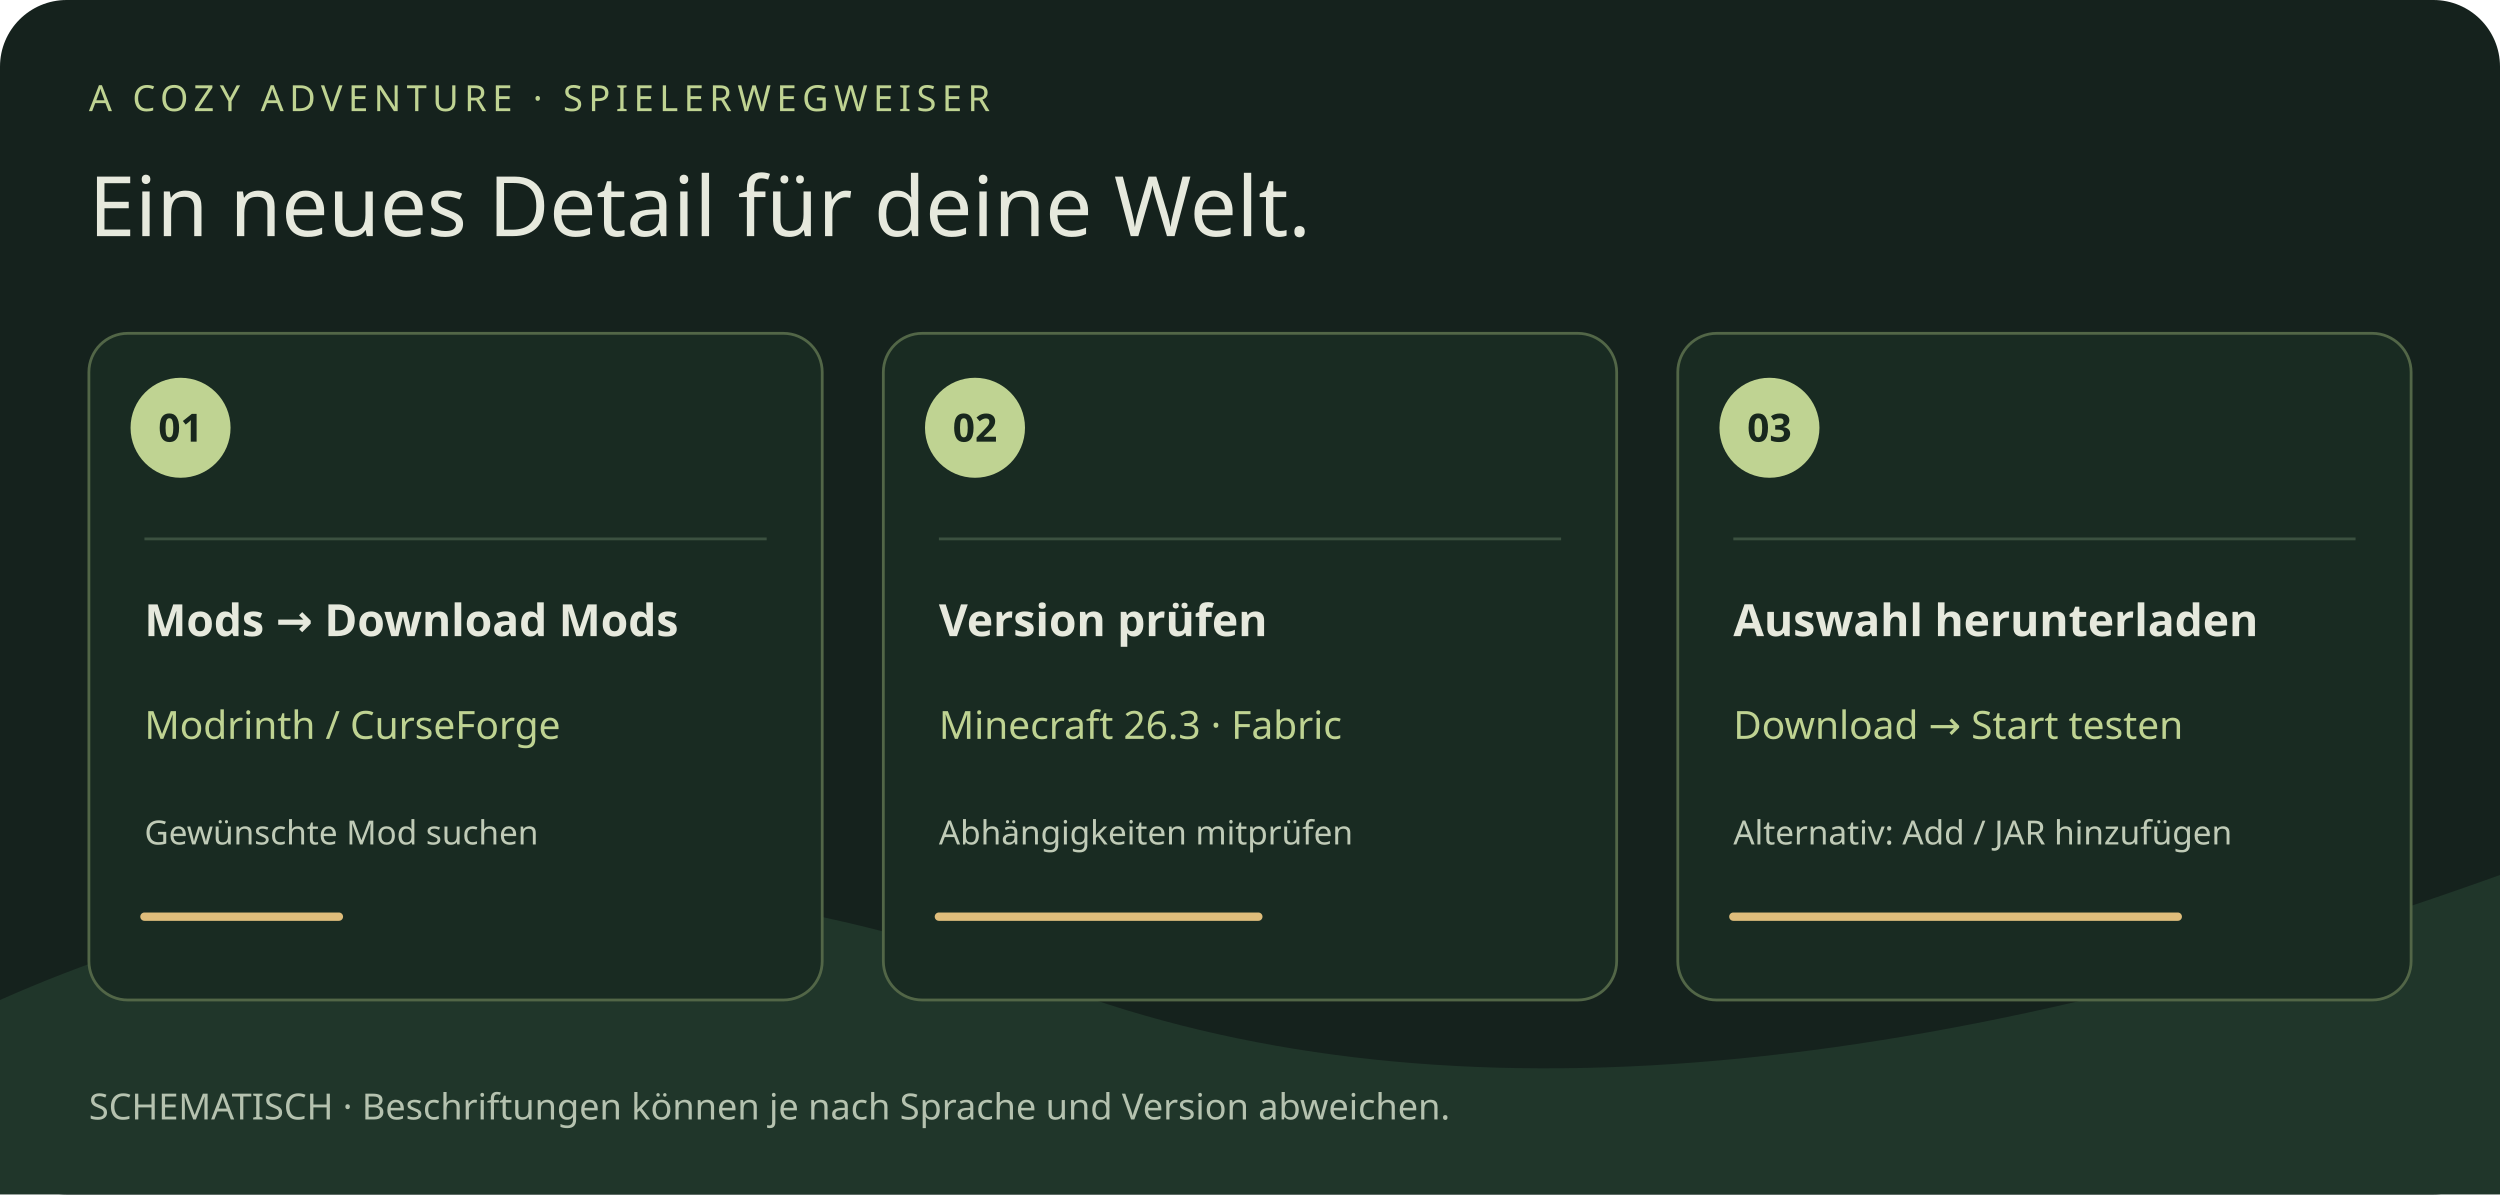
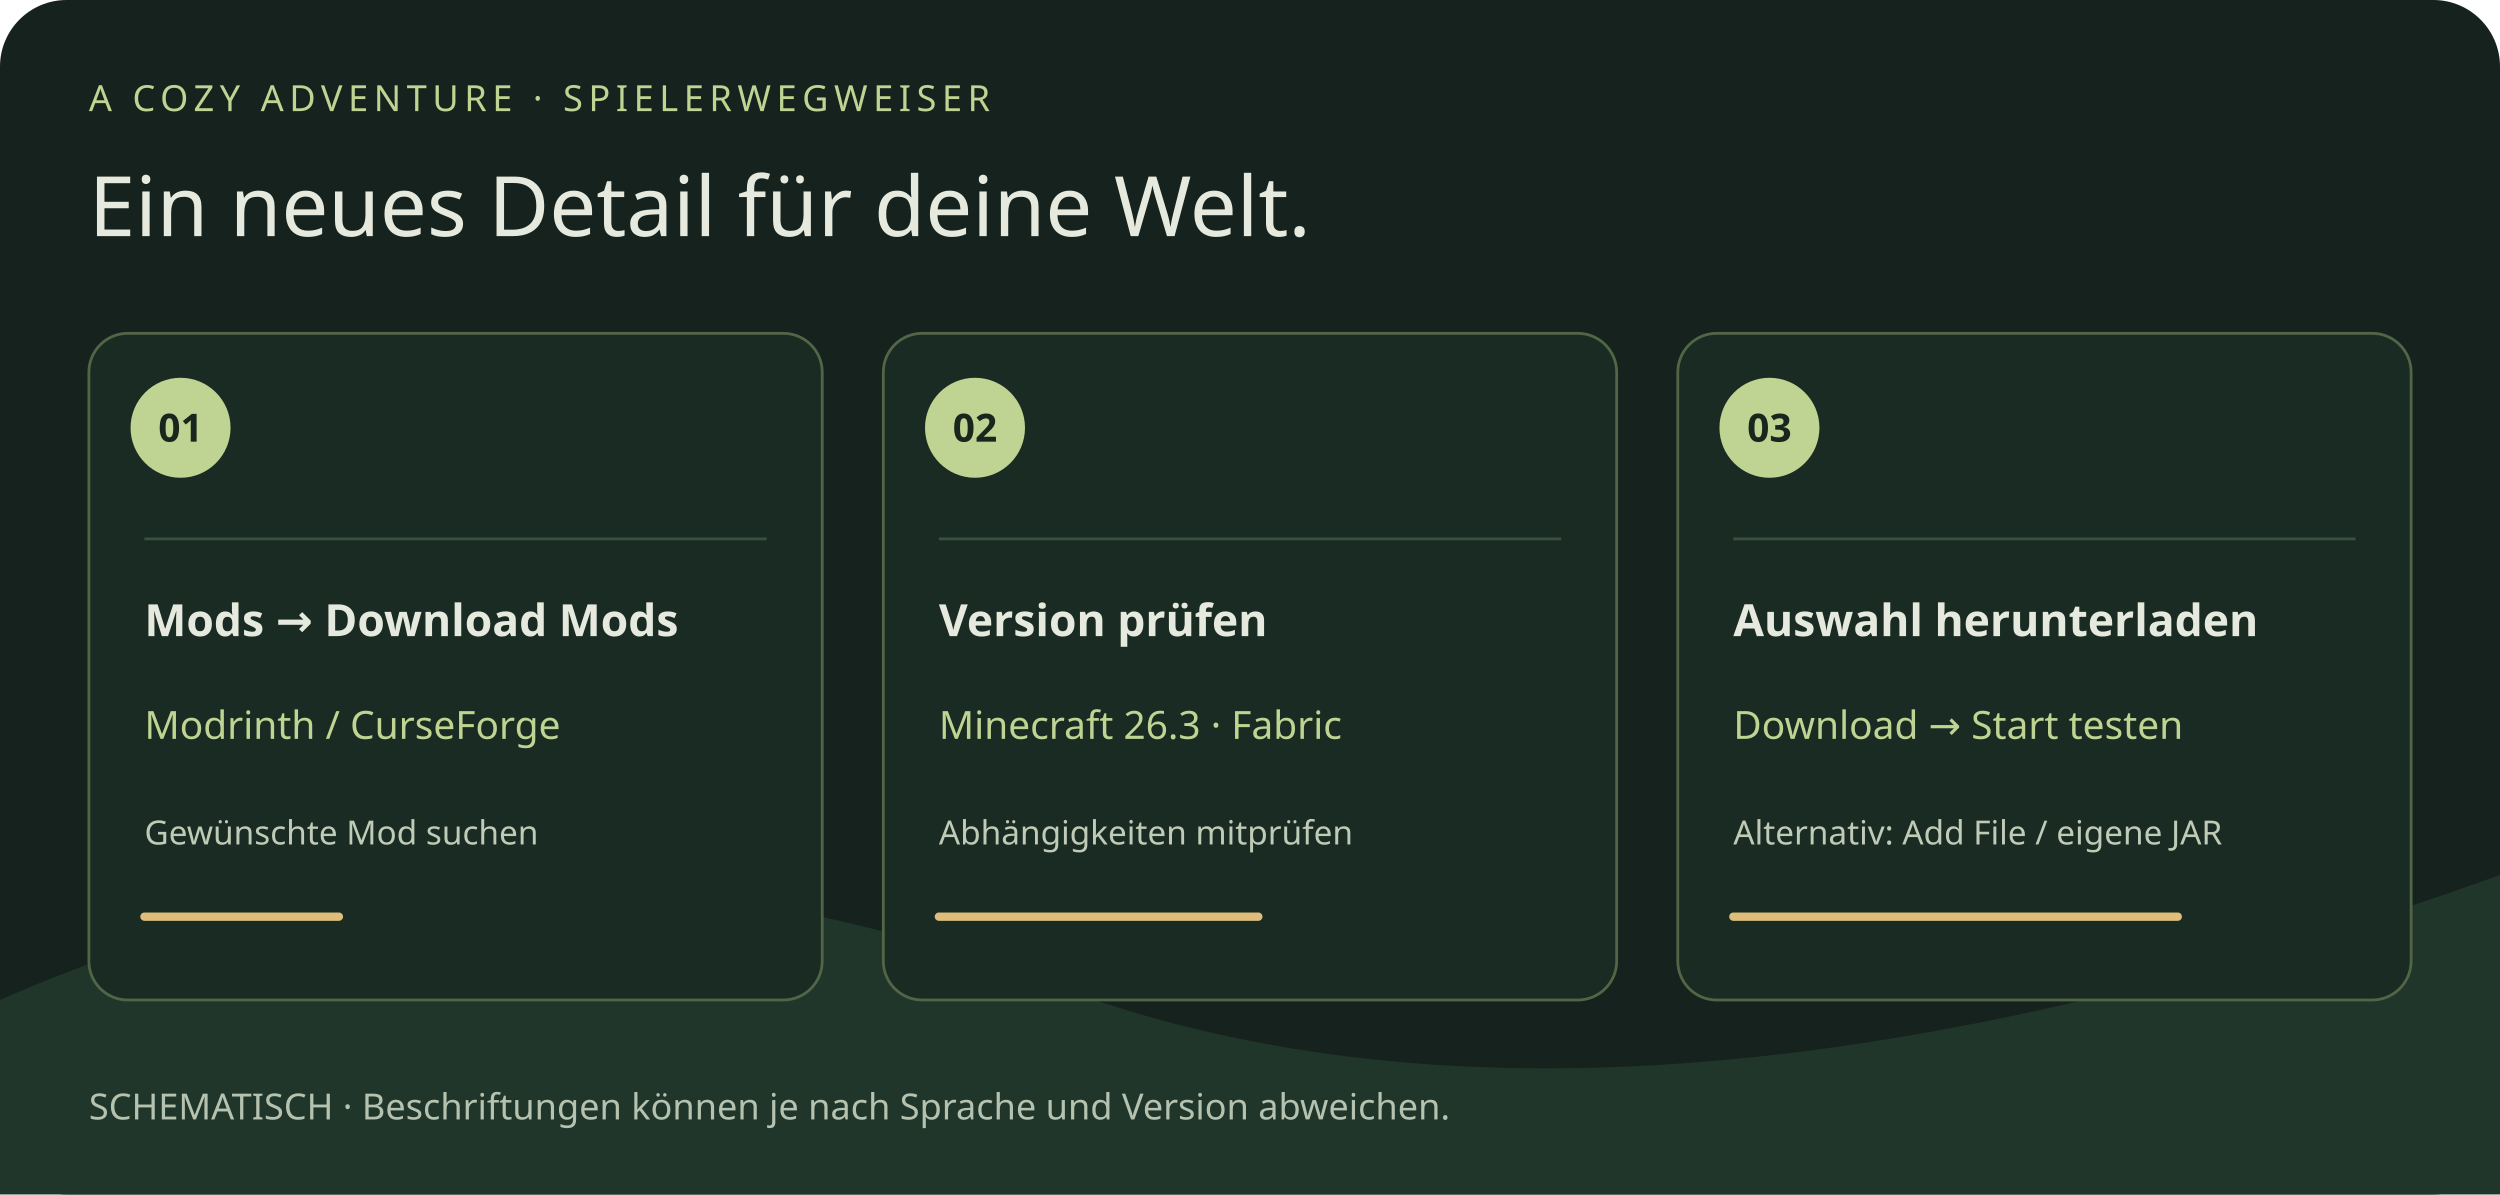
<svg xmlns="http://www.w3.org/2000/svg" width="900" height="430" viewBox="0 0 900 430" role="img" aria-labelledby="title desc">
  <rect width="900" height="430" rx="24" fill="#15221d" />
  <path d="M0 360Q180 280 380 355T900 315V430H0Z" fill="#20362a" />
  <g font-family="system-ui,sans-serif">
    <text x="32" y="40" fill="#bfd392" font-size="13" letter-spacing="2">A COZY ADVENTURE · SPIELERWEGWEISER</text>
    <text x="32" y="85" fill="#e6e9dd" font-size="30">Ein neues Detail für deine Welt.</text>
    <g transform="translate(32,120)">
      <rect width="264" height="240" rx="14" fill="#192b22" stroke="#526647" />
      <circle cx="33" cy="34" r="18" fill="#bfd392" />
      <text x="33" y="39" text-anchor="middle" fill="#18271d" font-size="14" font-weight="700">01</text>
      <path d="M20 74H244" stroke="#3b5140" />
      <text x="20" y="109" fill="#e6e9dd" font-size="16" font-weight="600">Mods → Download Mods</text>
      <text x="20" y="146" fill="#bfd392" font-size="14">Modrinth / CurseForge</text>
      <text x="20" y="184" fill="#c0cbb7" font-size="12">Gewünschte Mod suchen</text>
      <path d="M20 210H90" stroke="#dfbd7b" stroke-width="3" stroke-linecap="round" />
    </g>
    <g transform="translate(318,120)">
      <rect width="264" height="240" rx="14" fill="#192b22" stroke="#526647" />
      <circle cx="33" cy="34" r="18" fill="#bfd392" />
      <text x="33" y="39" text-anchor="middle" fill="#18271d" font-size="14" font-weight="700">02</text>
      <path d="M20 74H244" stroke="#3b5140" />
      <text x="20" y="109" fill="#e6e9dd" font-size="16" font-weight="600">Version prüfen</text>
      <text x="20" y="146" fill="#bfd392" font-size="14">Minecraft 26.3 · Fabric</text>
      <text x="20" y="184" fill="#c0cbb7" font-size="12">Abhängigkeiten mitprüfen</text>
      <path d="M20 210H135" stroke="#dfbd7b" stroke-width="3" stroke-linecap="round" />
    </g>
    <g transform="translate(604,120)">
      <rect width="264" height="240" rx="14" fill="#192b22" stroke="#526647" />
      <circle cx="33" cy="34" r="18" fill="#bfd392" />
      <text x="33" y="39" text-anchor="middle" fill="#18271d" font-size="14" font-weight="700">03</text>
      <path d="M20 74H244" stroke="#3b5140" />
      <text x="20" y="109" fill="#e6e9dd" font-size="16" font-weight="600">Auswahl herunterladen</text>
      <text x="20" y="146" fill="#bfd392" font-size="14">Download → Start testen</text>
-       <text x="20" y="184" fill="#c0cbb7" font-size="12">Alternativ: Add / JAR hinzufügen</text>
+       <text x="20" y="184" fill="#c0cbb7" font-size="12">Alternativ: Add File / eigene JAR</text>
      <path d="M20 210H180" stroke="#dfbd7b" stroke-width="3" stroke-linecap="round" />
    </g>
    <text x="32" y="403" fill="#b5c2af" font-size="13">SCHEMATISCH · Beschriftungen können je nach Sprache und Version abweichen.</text>
  </g>
</svg>
